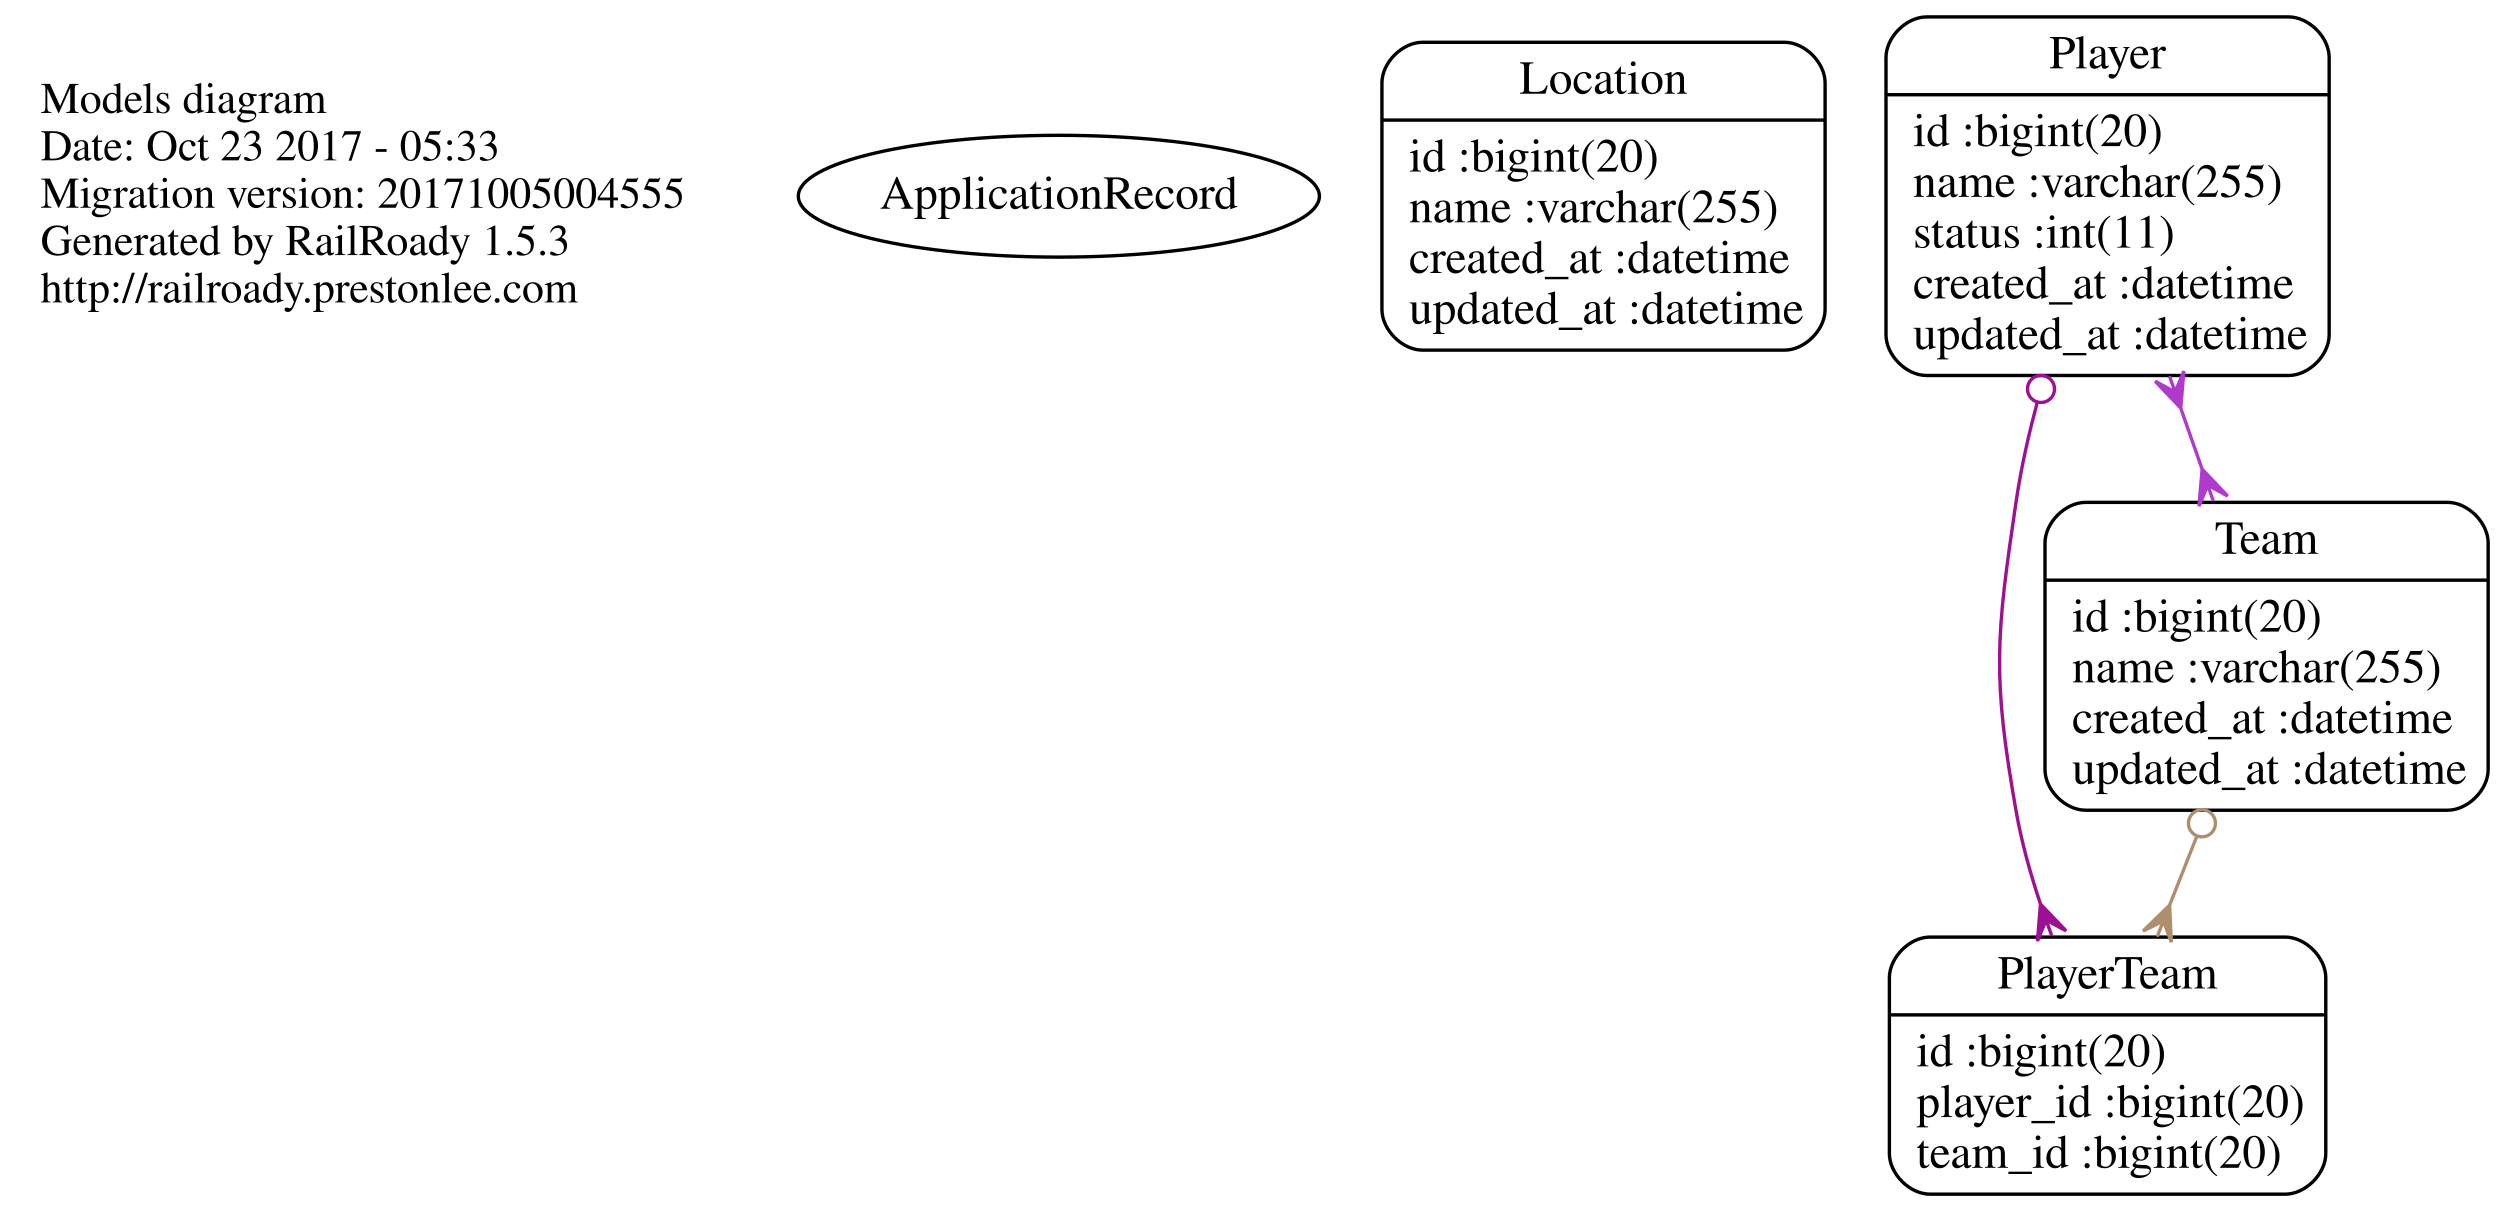
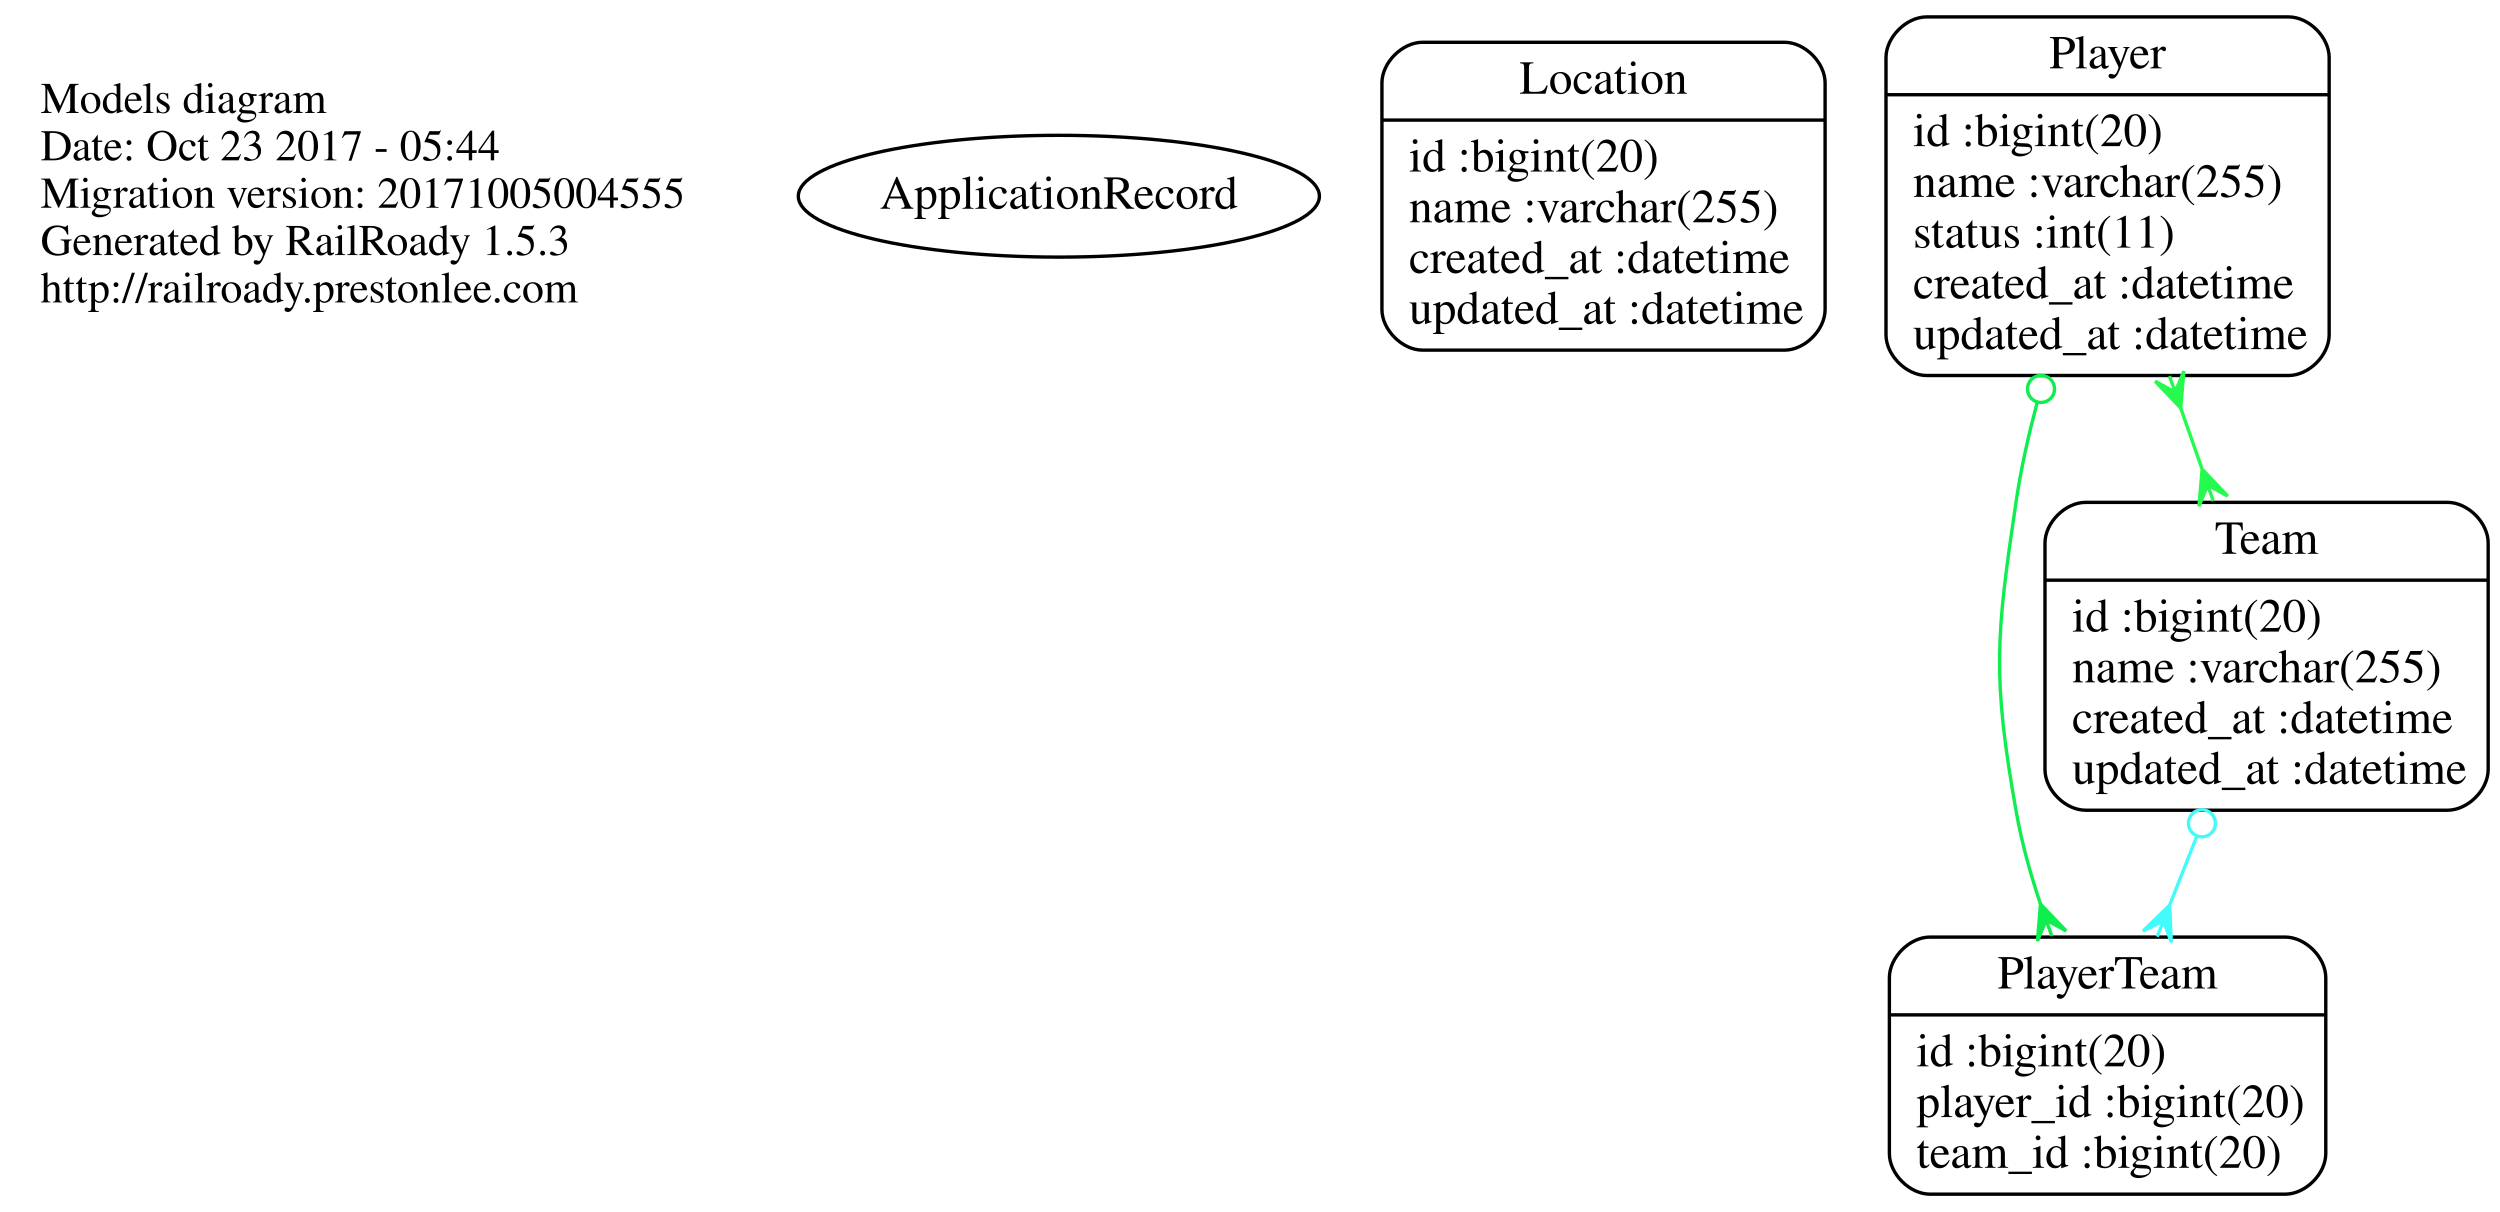
<svg xmlns="http://www.w3.org/2000/svg" width="739pt" height="358pt" viewBox="0.00 0.00 739.00 358.00">
  <g id="graph0" class="graph" transform="scale(1 1) rotate(0) translate(4 354)">
    <polygon fill="none" stroke="none" points="-4,4 -4,-354 735,-354 735,4 -4,4" />
    <g id="node1" class="node">
      <text text-anchor="start" x="8" y="-320.6" font-family="Times,serif" font-size="13.00">Models diagram</text>
-       <text text-anchor="start" x="8" y="-306.6" font-family="Times,serif" font-size="13.00">Date: Oct 23 2017 - 05:33</text>
+       <text text-anchor="start" x="8" y="-306.6" font-family="Times,serif" font-size="13.00">Date: Oct 23 2017 - 05:44</text>
      <text text-anchor="start" x="8" y="-292.6" font-family="Times,serif" font-size="13.00">Migration version: 20171005004555</text>
      <text text-anchor="start" x="8" y="-278.6" font-family="Times,serif" font-size="13.00">Generated by RailRoady 1.5.3</text>
      <text text-anchor="start" x="8" y="-264.6" font-family="Times,serif" font-size="13.00">http://railroady.prestonlee.com</text>
    </g>
    <g id="node2" class="node">
      <ellipse fill="none" stroke="black" cx="309" cy="-296" rx="77.015" ry="18" />
      <text text-anchor="middle" x="309" y="-292.3" font-family="Times,serif" font-size="14.00">ApplicationRecord</text>
    </g>
    <g id="node3" class="node">
      <path fill="none" stroke="black" d="M416.5,-250.5C416.5,-250.5 523.5,-250.5 523.5,-250.5 529.5,-250.5 535.5,-256.5 535.5,-262.5 535.5,-262.5 535.5,-329.5 535.5,-329.5 535.5,-335.5 529.5,-341.5 523.5,-341.5 523.5,-341.5 416.5,-341.5 416.5,-341.5 410.5,-341.5 404.5,-335.5 404.5,-329.5 404.5,-329.5 404.5,-262.5 404.5,-262.5 404.5,-256.5 410.5,-250.5 416.5,-250.5" />
      <text text-anchor="middle" x="470" y="-326.3" font-family="Times,serif" font-size="14.00">Location</text>
      <polyline fill="none" stroke="black" points="404.5,-318.5 535.5,-318.5 " />
      <text text-anchor="start" x="412.5" y="-303.3" font-family="Times,serif" font-size="14.00">id :bigint(20)</text>
      <text text-anchor="start" x="412.5" y="-288.3" font-family="Times,serif" font-size="14.00">name :varchar(255)</text>
      <text text-anchor="start" x="412.5" y="-273.3" font-family="Times,serif" font-size="14.00">created_at :datetime</text>
      <text text-anchor="start" x="412.5" y="-258.3" font-family="Times,serif" font-size="14.00">updated_at :datetime</text>
    </g>
    <g id="node4" class="node">
      <path fill="none" stroke="black" d="M565.5,-243C565.5,-243 672.5,-243 672.5,-243 678.5,-243 684.5,-249 684.5,-255 684.5,-255 684.5,-337 684.5,-337 684.5,-343 678.5,-349 672.5,-349 672.5,-349 565.5,-349 565.5,-349 559.5,-349 553.5,-343 553.5,-337 553.5,-337 553.5,-255 553.5,-255 553.5,-249 559.5,-243 565.5,-243" />
      <text text-anchor="middle" x="619" y="-333.8" font-family="Times,serif" font-size="14.00">Player</text>
      <polyline fill="none" stroke="black" points="553.5,-326 684.5,-326 " />
      <text text-anchor="start" x="561.5" y="-310.8" font-family="Times,serif" font-size="14.00">id :bigint(20)</text>
      <text text-anchor="start" x="561.5" y="-295.8" font-family="Times,serif" font-size="14.00">name :varchar(255)</text>
      <text text-anchor="start" x="561.5" y="-280.8" font-family="Times,serif" font-size="14.00">status :int(11)</text>
      <text text-anchor="start" x="561.5" y="-265.8" font-family="Times,serif" font-size="14.00">created_at :datetime</text>
      <text text-anchor="start" x="561.5" y="-250.8" font-family="Times,serif" font-size="14.00">updated_at :datetime</text>
    </g>
    <g id="node5" class="node">
      <path fill="none" stroke="black" d="M566.5,-1C566.5,-1 671.5,-1 671.5,-1 677.5,-1 683.5,-7 683.5,-13 683.5,-13 683.5,-65 683.5,-65 683.5,-71 677.5,-77 671.5,-77 671.5,-77 566.5,-77 566.5,-77 560.5,-77 554.5,-71 554.5,-65 554.5,-65 554.5,-13 554.5,-13 554.5,-7 560.5,-1 566.5,-1" />
      <text text-anchor="middle" x="619" y="-61.8" font-family="Times,serif" font-size="14.00">PlayerTeam</text>
      <polyline fill="none" stroke="black" points="554.5,-54 683.5,-54 " />
      <text text-anchor="start" x="562.5" y="-38.8" font-family="Times,serif" font-size="14.00">id :bigint(20)</text>
      <text text-anchor="start" x="562.5" y="-23.8" font-family="Times,serif" font-size="14.00">player_id :bigint(20)</text>
      <text text-anchor="start" x="562.5" y="-8.8" font-family="Times,serif" font-size="14.00">team_id :bigint(20)</text>
    </g>
    <g id="edge1" class="edge">
-       <path fill="none" stroke="#9e1093" d="M598.173,-234.925C595.613,-225.355 593.407,-215.483 592,-206 586,-165.554 584.884,-154.265 592,-114 593.591,-105 596.191,-95.656 599.165,-86.761" />
-       <ellipse fill="none" stroke="#9e1093" cx="599.32" cy="-239.026" rx="4" ry="4" />
-       <polygon fill="#9e1093" stroke="#9e1093" points="599.169,-86.749 606.75,-78.826 600.839,-82.036 602.509,-77.323 602.509,-77.323 602.509,-77.323 600.839,-82.036 598.267,-75.82 599.169,-86.749 599.169,-86.749" />
+       <path fill="none" stroke="#0eee4f" d="M598.173,-234.925C595.613,-225.355 593.407,-215.483 592,-206 586,-165.554 584.884,-154.265 592,-114 593.591,-105 596.191,-95.656 599.165,-86.761" />
+       <ellipse fill="none" stroke="#0eee4f" cx="599.32" cy="-239.026" rx="4" ry="4" />
+       <polygon fill="#0eee4f" stroke="#0eee4f" points="599.169,-86.749 606.75,-78.826 600.839,-82.036 602.509,-77.323 602.509,-77.323 602.509,-77.323 600.839,-82.036 598.267,-75.82 599.169,-86.749 599.169,-86.749" />
    </g>
    <g id="node6" class="node">
      <path fill="none" stroke="black" d="M612.5,-114.5C612.5,-114.5 719.5,-114.5 719.5,-114.5 725.5,-114.5 731.5,-120.5 731.5,-126.5 731.5,-126.5 731.5,-193.5 731.5,-193.5 731.5,-199.5 725.5,-205.5 719.5,-205.5 719.5,-205.5 612.5,-205.5 612.5,-205.5 606.5,-205.5 600.5,-199.5 600.5,-193.5 600.5,-193.5 600.5,-126.5 600.5,-126.5 600.5,-120.5 606.5,-114.5 612.5,-114.5" />
      <text text-anchor="middle" x="666" y="-190.3" font-family="Times,serif" font-size="14.00">Team</text>
      <polyline fill="none" stroke="black" points="600.5,-182.5 731.5,-182.5 " />
      <text text-anchor="start" x="608.5" y="-167.3" font-family="Times,serif" font-size="14.00">id :bigint(20)</text>
      <text text-anchor="start" x="608.5" y="-152.3" font-family="Times,serif" font-size="14.00">name :varchar(255)</text>
      <text text-anchor="start" x="608.5" y="-137.3" font-family="Times,serif" font-size="14.00">created_at :datetime</text>
      <text text-anchor="start" x="608.5" y="-122.3" font-family="Times,serif" font-size="14.00">updated_at :datetime</text>
    </g>
    <g id="edge2" class="edge">
-       <path fill="none" stroke="#af3acb" d="M640.653,-233.266C642.728,-227.351 644.821,-221.382 646.869,-215.543" />
-       <polygon fill="#af3acb" stroke="#af3acb" points="640.616,-233.372 633.06,-241.319 638.961,-238.09 637.306,-242.808 637.306,-242.808 637.306,-242.808 638.961,-238.09 641.552,-244.298 640.616,-233.372 640.616,-233.372" />
-       <polygon fill="#af3acb" stroke="#af3acb" points="646.951,-215.31 654.507,-207.363 648.606,-210.592 650.261,-205.873 650.261,-205.873 650.261,-205.873 648.606,-210.592 646.014,-204.384 646.951,-215.31 646.951,-215.31" />
+       <path fill="none" stroke="#26fa4f" d="M640.653,-233.266C642.728,-227.351 644.821,-221.382 646.869,-215.543" />
+       <polygon fill="#26fa4f" stroke="#26fa4f" points="640.616,-233.372 633.06,-241.319 638.961,-238.09 637.306,-242.808 637.306,-242.808 637.306,-242.808 638.961,-238.09 641.552,-244.298 640.616,-233.372 640.616,-233.372" />
+       <polygon fill="#26fa4f" stroke="#26fa4f" points="646.951,-215.31 654.507,-207.363 648.606,-210.592 650.261,-205.873 650.261,-205.873 650.261,-205.873 648.606,-210.592 646.014,-204.384 646.951,-215.31 646.951,-215.31" />
    </g>
    <g id="edge3" class="edge">
-       <path fill="none" stroke="#af8e6d" d="M645.376,-106.783C642.725,-100.07 640.024,-93.231 637.411,-86.615" />
-       <ellipse fill="none" stroke="#af8e6d" cx="646.896" cy="-110.63" rx="4" ry="4" />
-       <polygon fill="#af8e6d" stroke="#af8e6d" points="637.336,-86.424 637.848,-75.47 635.499,-81.774 633.662,-77.123 633.662,-77.123 633.662,-77.123 635.499,-81.774 629.477,-78.776 637.336,-86.424 637.336,-86.424" />
+       <path fill="none" stroke="#43fbfa" d="M645.376,-106.783C642.725,-100.07 640.024,-93.231 637.411,-86.615" />
+       <ellipse fill="none" stroke="#43fbfa" cx="646.896" cy="-110.63" rx="4" ry="4" />
+       <polygon fill="#43fbfa" stroke="#43fbfa" points="637.336,-86.424 637.848,-75.47 635.499,-81.774 633.662,-77.123 633.662,-77.123 633.662,-77.123 635.499,-81.774 629.477,-78.776 637.336,-86.424 637.336,-86.424" />
    </g>
  </g>
</svg>
